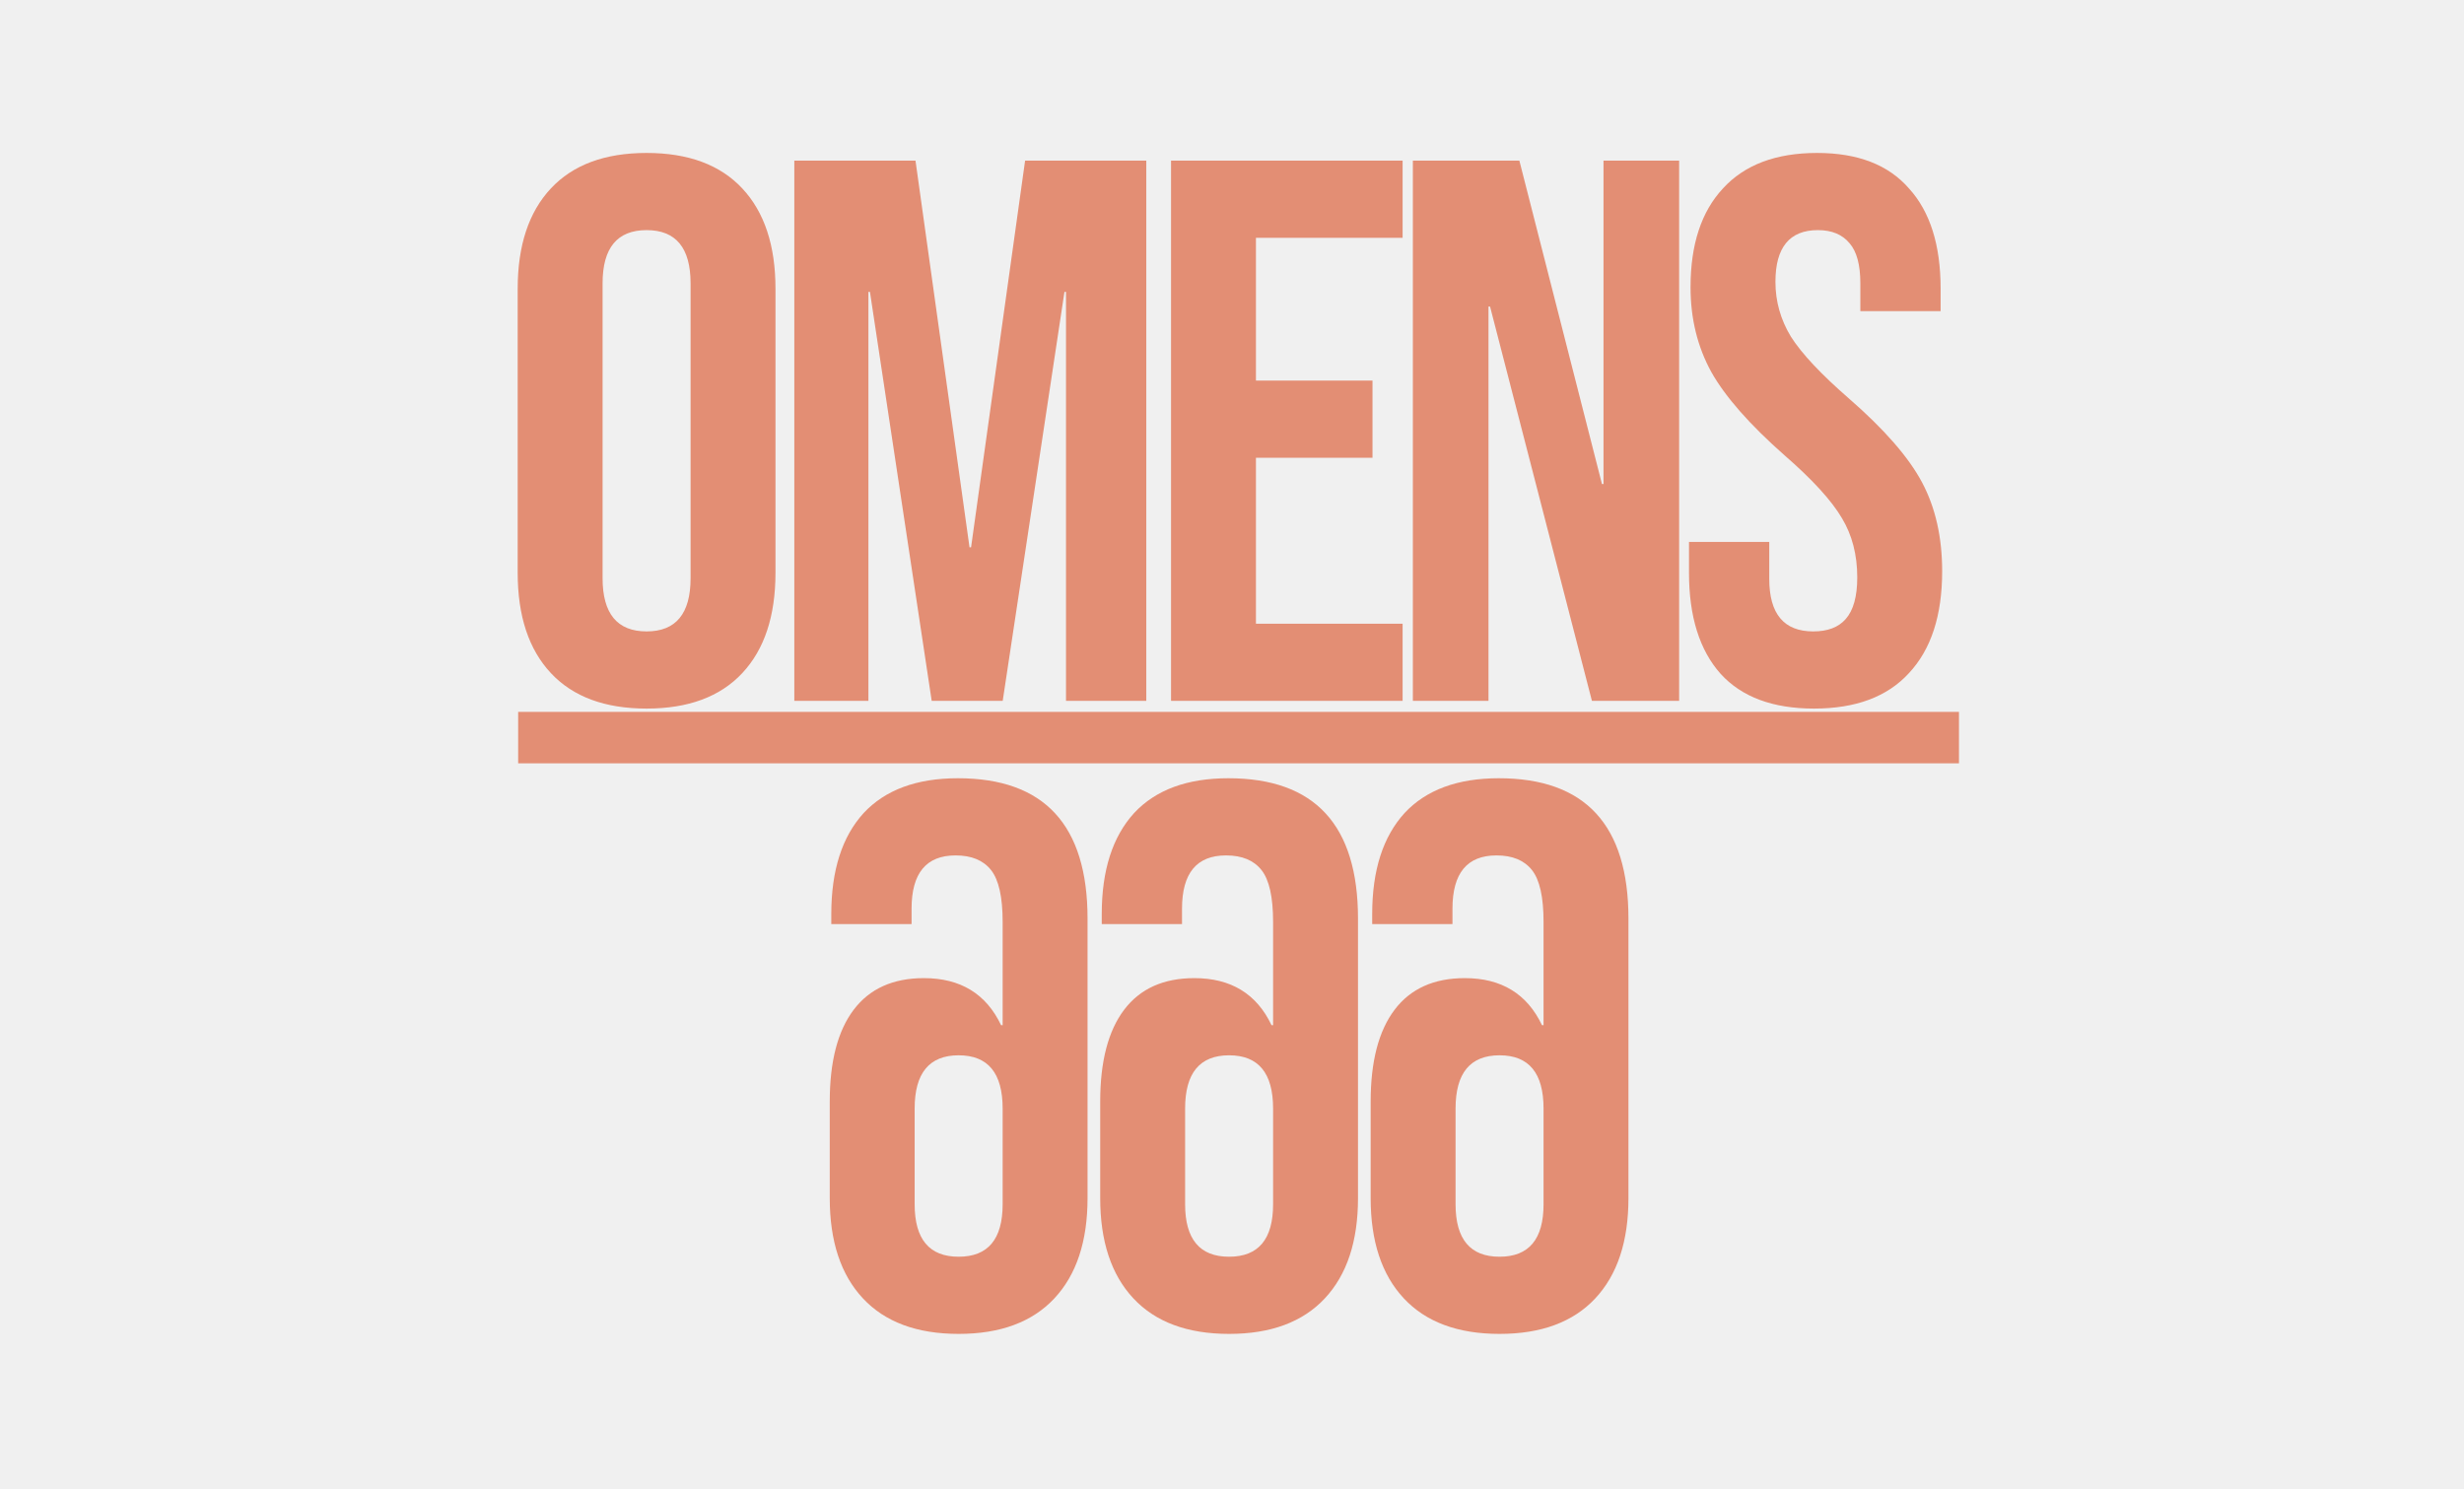
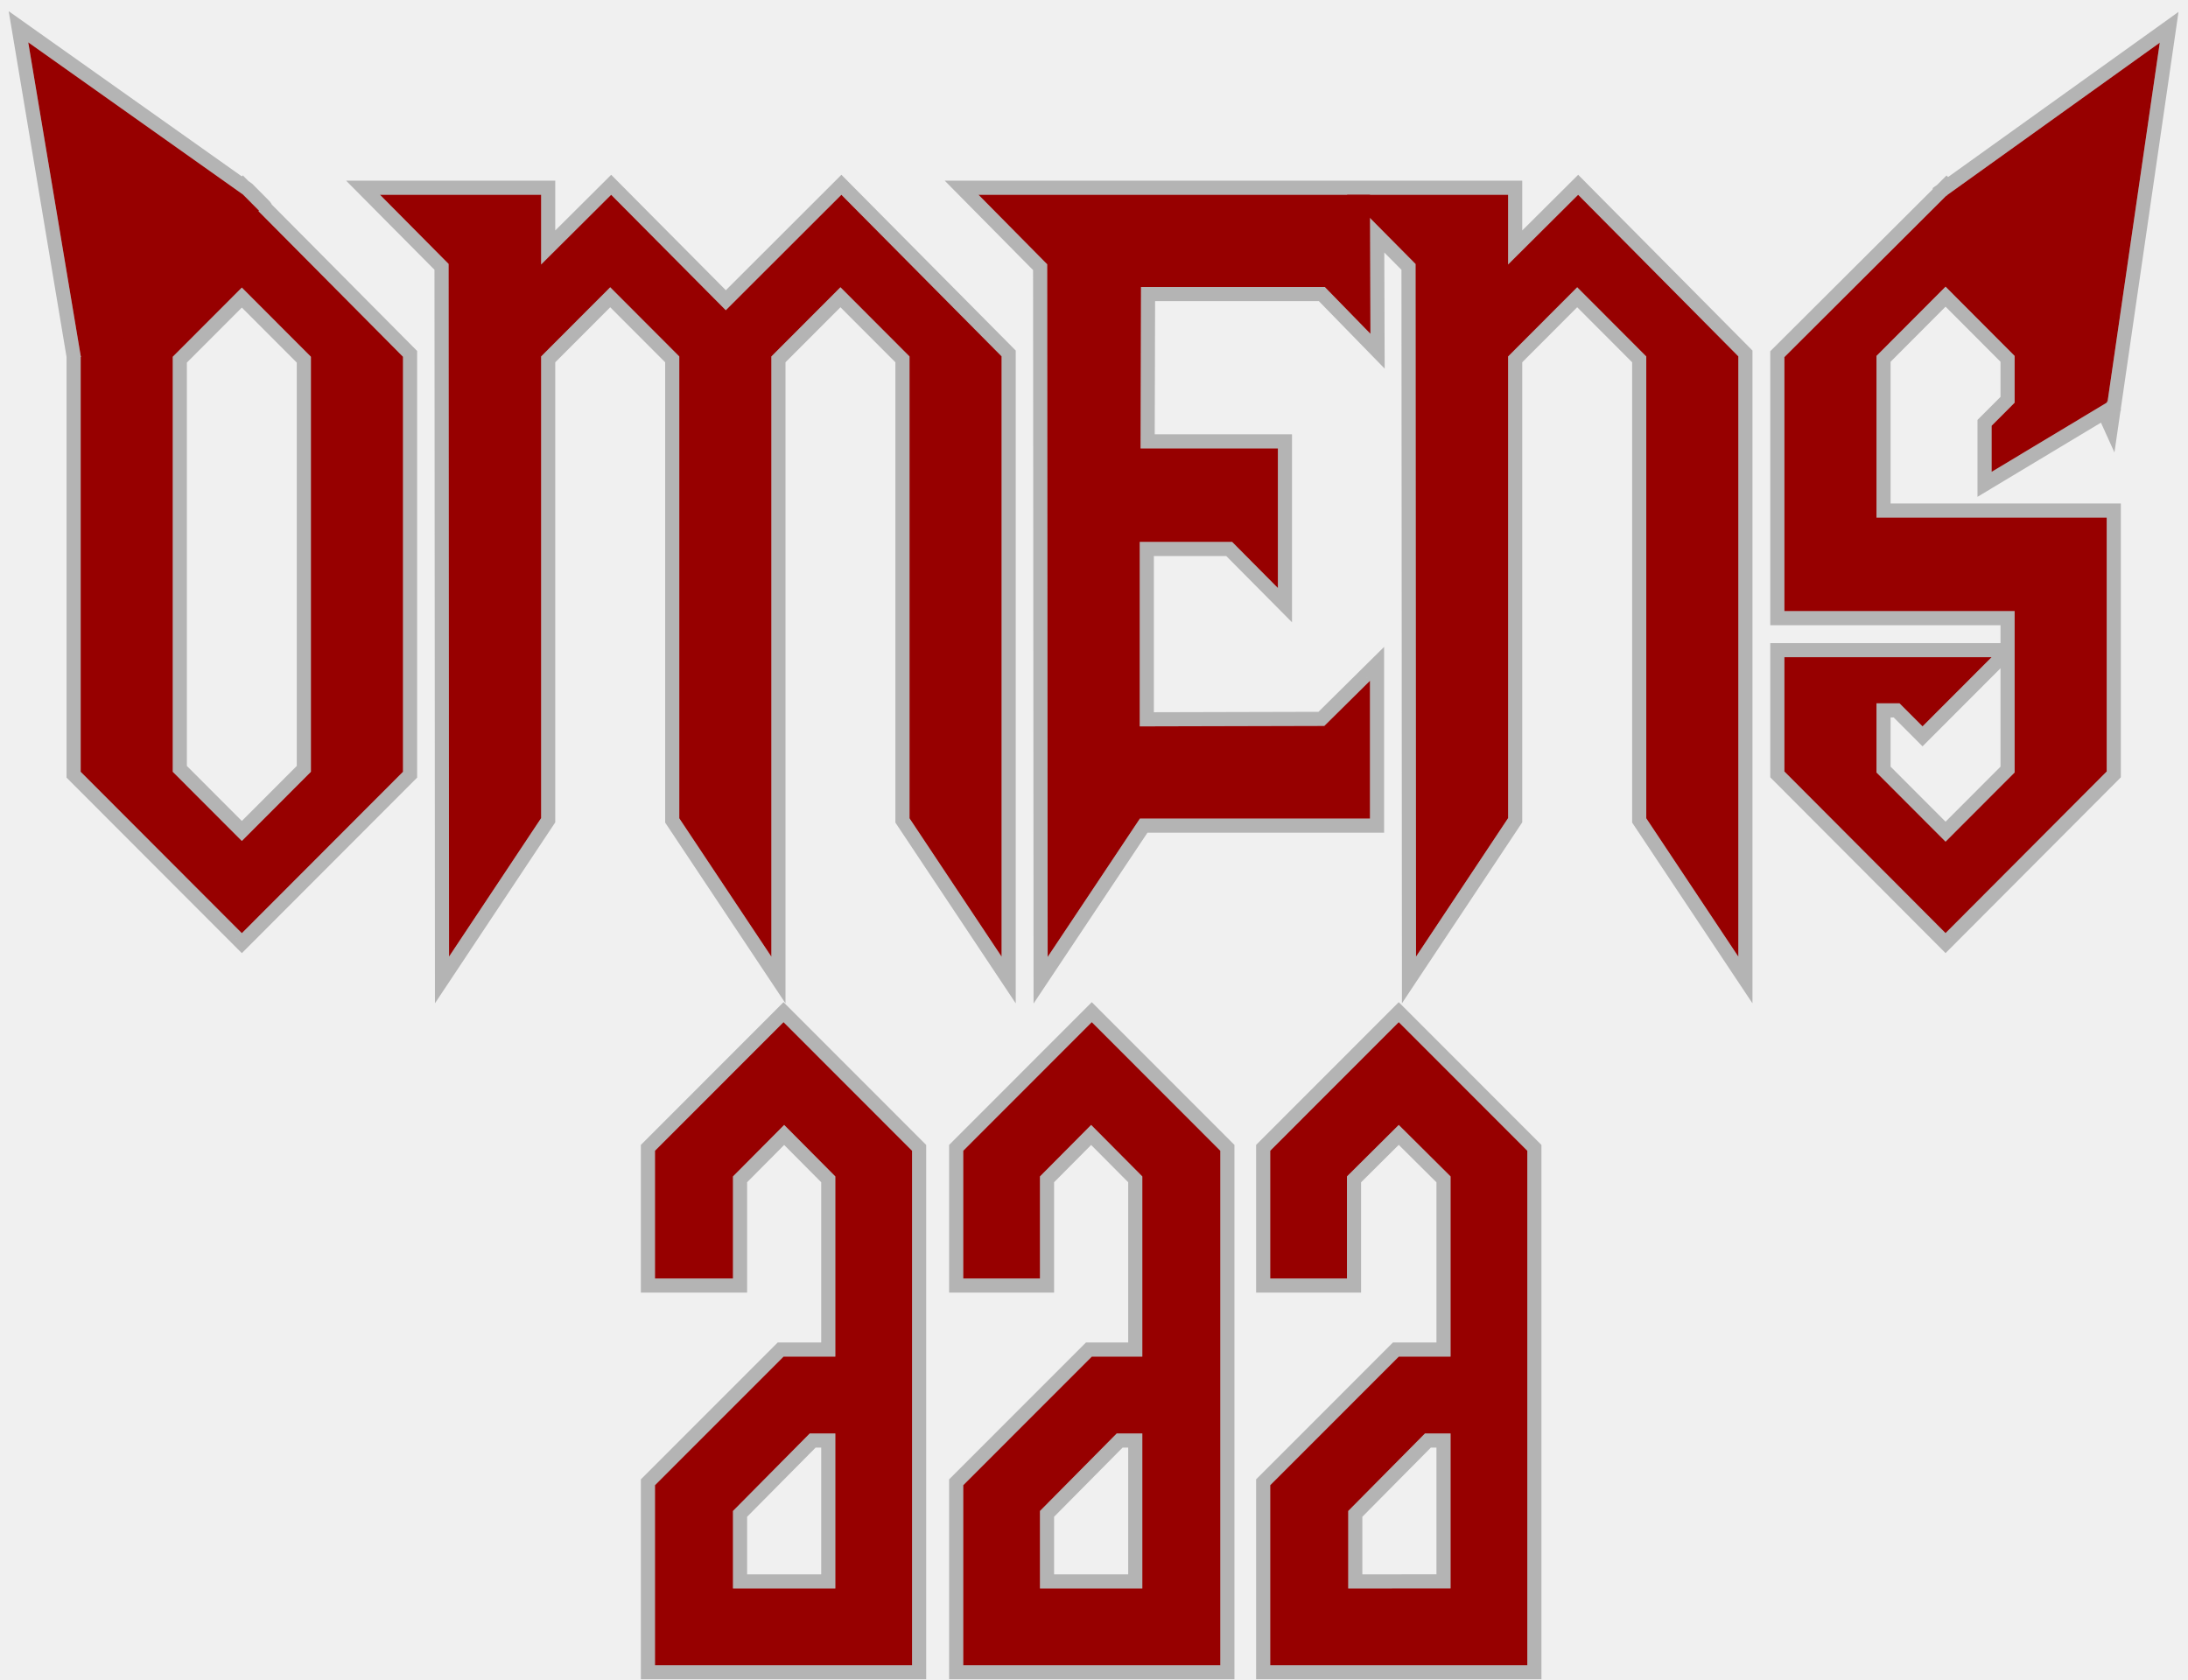
- <svg xmlns="http://www.w3.org/2000/svg" width="283" height="171" viewBox="0 0 283 171" fill="none">
-   <path d="M74.263 81.397C69.475 81.397 65.811 80.038 63.27 77.32C60.728 74.601 59.458 70.759 59.458 65.795V33.171C59.458 28.207 60.728 24.365 63.27 21.647C65.811 18.928 69.475 17.569 74.263 17.569C79.05 17.569 82.714 18.928 85.255 21.647C87.797 24.365 89.067 28.207 89.067 33.171V65.795C89.067 70.759 87.797 74.601 85.255 77.32C82.714 80.038 79.05 81.397 74.263 81.397ZM74.263 72.532C77.631 72.532 79.316 70.493 79.316 66.415V32.551C79.316 28.473 77.631 26.434 74.263 26.434C70.894 26.434 69.209 28.473 69.209 32.551V66.415C69.209 70.493 70.894 72.532 74.263 72.532ZM91.23 18.455H105.148L111.353 62.869H111.531L117.736 18.455H131.655V80.511H122.435V33.526H122.257L115.165 80.511H107.009L99.917 33.526H99.74V80.511H91.23V18.455ZM134.499 18.455H161.094V27.32H144.251V43.721H157.637V52.586H144.251V71.646H161.094V80.511H134.499V18.455ZM162.272 18.455H174.506L183.991 55.6H184.169V18.455H192.856V80.511H182.839L171.137 35.21H170.96V80.511H162.272V18.455ZM208.349 81.397C203.621 81.397 200.045 80.068 197.622 77.408C195.199 74.69 193.987 70.819 193.987 65.795V62.249H203.207V66.504C203.207 70.523 204.892 72.532 208.26 72.532C209.915 72.532 211.156 72.06 211.984 71.114C212.87 70.109 213.313 68.513 213.313 66.327C213.313 63.726 212.722 61.451 211.54 59.501C210.358 57.491 208.172 55.098 204.98 52.32C200.961 48.774 198.154 45.582 196.558 42.746C194.963 39.85 194.165 36.599 194.165 32.994C194.165 28.089 195.406 24.306 197.888 21.647C200.37 18.928 203.975 17.569 208.704 17.569C213.372 17.569 216.889 18.928 219.253 21.647C221.676 24.306 222.888 28.148 222.888 33.171V35.742H213.668V32.551C213.668 30.423 213.254 28.886 212.427 27.941C211.599 26.936 210.388 26.434 208.792 26.434C205.542 26.434 203.916 28.414 203.916 32.373C203.916 34.619 204.507 36.717 205.689 38.668C206.93 40.618 209.147 42.982 212.338 45.76C216.416 49.306 219.223 52.527 220.76 55.423C222.297 58.319 223.065 61.717 223.065 65.618C223.065 70.7 221.794 74.601 219.253 77.32C216.771 80.038 213.136 81.397 208.349 81.397Z" fill="#E38E74" />
-   <rect x="59.513" y="81.775" width="165.482" height="5.91" fill="#E38E74" />
-   <path d="M110.016 89.399C105.288 89.399 101.683 90.729 99.2 93.389C96.718 96.107 95.477 99.978 95.477 105.002V106.154H104.697V104.381C104.697 100.303 106.381 98.264 109.75 98.264C111.582 98.264 112.941 98.826 113.828 99.949C114.714 101.072 115.158 103.052 115.158 105.889V117.768H114.98C113.266 114.163 110.311 112.36 106.115 112.36C102.569 112.36 99.88 113.572 98.048 115.995C96.216 118.418 95.3 121.934 95.3 126.544V137.626C95.3 142.59 96.57 146.432 99.112 149.15C101.653 151.869 105.317 153.228 110.105 153.228C114.892 153.228 118.556 151.869 121.097 149.15C123.639 146.432 124.909 142.59 124.909 137.626V105.534C124.909 94.778 119.945 89.399 110.016 89.399ZM110.105 121.225C113.473 121.225 115.158 123.264 115.158 127.342V138.335C115.158 142.354 113.473 144.363 110.105 144.363C106.736 144.363 105.051 142.354 105.051 138.335V127.342C105.051 123.264 106.736 121.225 110.105 121.225ZM141.078 89.399C136.35 89.399 132.745 90.729 130.263 93.389C127.781 96.107 126.54 99.978 126.54 105.002V106.154H135.759V104.381C135.759 100.303 137.444 98.264 140.812 98.264C142.645 98.264 144.004 98.826 144.89 99.949C145.777 101.072 146.22 103.052 146.22 105.889V117.768H146.043C144.329 114.163 141.374 112.36 137.178 112.36C133.632 112.36 130.943 113.572 129.111 115.995C127.278 118.418 126.362 121.934 126.362 126.544V137.626C126.362 142.59 127.633 146.432 130.174 149.15C132.716 151.869 136.38 153.228 141.167 153.228C145.954 153.228 149.619 151.869 152.16 149.15C154.701 146.432 155.972 142.59 155.972 137.626V105.534C155.972 94.778 151.007 89.399 141.078 89.399ZM141.167 121.225C144.536 121.225 146.22 123.264 146.22 127.342V138.335C146.22 142.354 144.536 144.363 141.167 144.363C137.798 144.363 136.114 142.354 136.114 138.335V127.342C136.114 123.264 137.798 121.225 141.167 121.225ZM172.141 89.399C167.413 89.399 163.808 90.729 161.326 93.389C158.843 96.107 157.602 99.978 157.602 105.002V106.154H166.822V104.381C166.822 100.303 168.506 98.264 171.875 98.264C173.707 98.264 175.066 98.826 175.953 99.949C176.84 101.072 177.283 103.052 177.283 105.889V117.768H177.105C175.392 114.163 172.436 112.36 168.24 112.36C164.694 112.36 162.005 113.572 160.173 115.995C158.341 118.418 157.425 121.934 157.425 126.544V137.626C157.425 142.59 158.696 146.432 161.237 149.15C163.778 151.869 167.442 153.228 172.23 153.228C177.017 153.228 180.681 151.869 183.222 149.15C185.764 146.432 187.034 142.59 187.034 137.626V105.534C187.034 94.778 182.07 89.399 172.141 89.399ZM172.23 121.225C175.598 121.225 177.283 123.264 177.283 127.342V138.335C177.283 142.354 175.598 144.363 172.23 144.363C168.861 144.363 167.177 142.354 167.177 138.335V127.342C167.177 123.264 168.861 121.225 172.23 121.225Z" fill="#E38E74" />
+ <svg xmlns="http://www.w3.org/2000/svg" width="155" height="119" viewBox="0 0 155 119" fill="none">
+   <mask id="path-1-outside-1_50_62" maskUnits="userSpaceOnUse" x="0" y="0" width="155" height="119" fill="black">
+     <rect fill="white" width="155" height="119" />
+     <path d="M28.549 54.687L17.132 66.123L5.715 54.687V25.278L17.197 13.842L28.549 25.278V54.687ZM17.132 20.377L12.239 25.278V54.687L17.132 59.588L22.025 54.687V25.278L17.132 20.377Z" />
+     <path d="M48.121 25.257L43.228 20.355L38.335 25.257V57.968L31.811 67.783L31.779 18.702L26.918 13.801H38.335V18.739L43.294 13.801L51.416 21.981L59.604 13.801L70.955 25.249V67.787L64.431 57.984V25.257L59.538 20.355L54.645 25.257V67.787L48.121 57.984V25.257Z" />
+     <path d="M93.849 20.336H80.831L80.799 31.773H90.527V41.666L87.286 38.399H80.741V51.469L93.816 51.436L97.051 48.234V58.004H80.751L74.217 67.807L74.184 18.727L69.317 13.801H97.051L97.083 23.653L93.849 20.336Z" />
+     <path d="M106.837 57.968L100.313 67.783L100.28 18.706L95.42 13.801H106.837V18.739L111.796 13.801L123.146 25.249V67.787L116.623 57.984V25.257L111.73 20.355L106.837 25.257V57.968Z" />
+     <path d="M149.242 54.666L137.825 66.118L126.408 54.666V46.568H141.087L136.194 51.469L134.563 49.835H132.932V54.736L137.825 59.638L142.718 54.736V43.3H126.408V25.302L137.891 13.851L149.242 25.302V28.534L141.087 33.435V30.168L142.718 28.534V25.22L137.825 20.313L132.932 25.22V36.674H149.242V54.666Z" />
+     <path d="M18.355 14.932L17.215 13.784L2 3L5.719 25.235H7.494L17.215 15.776" />
+     <path d="M137.917 15.508L147.813 25.259L149.291 28.532L153 3.025L137.917 13.836V15.508Z" />
+     <path d="M59.175 83.358L55.551 79.71L51.926 83.358V90.589H46.399V81.54L55.506 72.426L64.612 81.54V118H46.399V105.237L55.507 96.126H59.175V83.358ZM59.175 112.554V101.571H57.363L51.926 107.063V112.554H59.175Z" />
+     <path d="M80.922 83.358L77.297 79.71L73.673 83.358V90.589H68.236V81.54L77.343 72.426L86.449 81.54V118H68.236V105.237L77.344 96.126H80.922V83.358ZM80.922 112.554V101.571H79.11L73.673 107.063V112.554H80.922Z" />
+     <path d="M102.759 83.358L99.089 79.71L95.42 83.358V90.589H89.983V81.54L99.089 72.426L108.196 81.54V118H89.983V105.237L99.09 96.126H102.759V83.358ZM102.759 112.551V101.571H100.947L95.51 107.063V112.554L102.759 112.551Z" />
+   </mask>
+   <path d="M28.549 54.687L17.132 66.123L5.715 54.687V25.278L17.197 13.842L28.549 25.278V54.687ZM17.132 20.377L12.239 25.278V54.687L17.132 59.588L22.025 54.687V25.278L17.132 20.377Z" fill="#970000" />
+   <path d="M48.121 25.257L43.228 20.355L38.335 25.257V57.968L31.811 67.783L31.779 18.702L26.918 13.801H38.335V18.739L43.294 13.801L51.416 21.981L59.604 13.801L70.955 25.249V67.787L64.431 57.984V25.257L59.538 20.355L54.645 25.257V67.787L48.121 57.984V25.257Z" fill="#970000" />
+   <path d="M93.849 20.336H80.831L80.799 31.773H90.527V41.666L87.286 38.399H80.741V51.469L93.816 51.436L97.051 48.234V58.004H80.751L74.217 67.807L74.184 18.727L69.317 13.801H97.051L97.083 23.653L93.849 20.336Z" fill="#970000" />
+   <path d="M106.837 57.968L100.313 67.783L100.28 18.706L95.42 13.801H106.837V18.739L111.796 13.801L123.146 25.249V67.787L116.623 57.984V25.257L111.73 20.355L106.837 25.257V57.968Z" fill="#970000" />
+   <path d="M149.242 54.666L137.825 66.118L126.408 54.666V46.568H141.087L136.194 51.469L134.563 49.835H132.932V54.736L137.825 59.638L142.718 54.736V43.3H126.408V25.302L137.891 13.851L149.242 25.302V28.534L141.087 33.435V30.168L142.718 28.534V25.22L137.825 20.313L132.932 25.22V36.674H149.242V54.666Z" fill="#970000" />
+   <path d="M18.355 14.932L17.215 13.784L2 3L5.719 25.235H7.494L17.215 15.776" fill="#970000" />
+   <path d="M137.917 15.508L147.813 25.259L149.291 28.532L153 3.025L137.917 13.836V15.508Z" fill="#970000" />
+   <path d="M59.175 83.358L55.551 79.71L51.926 83.358V90.589H46.399V81.54L55.506 72.426L64.612 81.54V118H46.399V105.237L55.507 96.126H59.175V83.358ZM59.175 112.554V101.571H57.363L51.926 107.063V112.554H59.175Z" fill="#970000" />
+   <path d="M80.922 83.358L77.297 79.71L73.673 83.358V90.589H68.236V81.54L77.343 72.426L86.449 81.54V118H68.236V105.237L77.344 96.126H80.922V83.358ZM80.922 112.554V101.571H79.11L73.673 107.063V112.554H80.922Z" fill="#970000" />
+   <path d="M102.759 83.358L99.089 79.71L95.42 83.358V90.589H89.983V81.54L99.089 72.426L108.196 81.54V118H89.983V105.237L99.09 96.126H102.759V83.358ZM102.759 112.551V101.571H100.947L95.51 107.063V112.554L102.759 112.551Z" fill="#970000" />
+   <path d="M28.549 54.687L29.257 55.393L29.549 55.1V54.687H28.549ZM17.132 66.123L16.424 66.829L17.132 67.538L17.84 66.829L17.132 66.123ZM5.715 54.687H4.715V55.1L5.007 55.393L5.715 54.687ZM5.715 25.278L5.009 24.57L4.715 24.863V25.278H5.715ZM17.197 13.842L17.907 13.137L17.201 12.427L16.491 13.133L17.197 13.842ZM28.549 25.278H29.549V24.866L29.259 24.574L28.549 25.278ZM17.132 20.377L17.84 19.671L17.132 18.962L16.424 19.671L17.132 20.377ZM12.239 25.278L11.531 24.572L11.239 24.865V25.278H12.239ZM12.239 54.687H11.239V55.1L11.531 55.393L12.239 54.687ZM17.132 59.588L16.424 60.294L17.132 61.003L17.84 60.294L17.132 59.588ZM22.025 54.687L22.733 55.393L23.025 55.1V54.687H22.025ZM22.025 25.278H23.025V24.865L22.733 24.572L22.025 25.278ZM48.121 25.257H49.121V24.843L48.829 24.55L48.121 25.257ZM43.228 20.355L43.936 19.649L43.228 18.94L42.52 19.649L43.228 20.355ZM38.335 25.257L37.627 24.55L37.335 24.843V25.257H38.335ZM38.335 57.968L39.168 58.521L39.335 58.27V57.968H38.335ZM31.811 67.783L30.811 67.784L30.813 71.091L32.644 68.337L31.811 67.783ZM31.779 18.702L32.779 18.702L32.779 18.29L32.489 17.998L31.779 18.702ZM26.918 13.801V12.801H24.518L26.208 14.505L26.918 13.801ZM38.335 13.801H39.335V12.801H38.335V13.801ZM38.335 18.739H37.335V21.146L39.041 19.447L38.335 18.739ZM43.294 13.801L44.004 13.097L43.298 12.386L42.588 13.092L43.294 13.801ZM51.416 21.981L50.707 22.686L51.413 23.397L52.123 22.688L51.416 21.981ZM59.604 13.801L60.314 13.097L59.607 12.384L58.897 13.094L59.604 13.801ZM70.955 25.249H71.955V24.838L71.665 24.545L70.955 25.249ZM70.955 67.787L70.122 68.341L71.955 71.094V67.787H70.955ZM64.431 57.984H63.431V58.286L63.598 58.538L64.431 57.984ZM64.431 25.257H65.431V24.843L65.138 24.55L64.431 25.257ZM59.538 20.355L60.245 19.649L59.538 18.94L58.83 19.649L59.538 20.355ZM54.645 25.257L53.937 24.55L53.645 24.843V25.257H54.645ZM54.645 67.787L53.812 68.341L55.645 71.094V67.787H54.645ZM48.121 57.984H47.121V58.286L47.288 58.538L48.121 57.984ZM93.849 20.336L94.565 19.638L94.271 19.336H93.849V20.336ZM80.831 20.336V19.336H79.834L79.831 20.333L80.831 20.336ZM80.799 31.773L79.799 31.77L79.796 32.773H80.799V31.773ZM90.527 31.773H91.527V30.773H90.527V31.773ZM90.527 41.666L89.817 42.37L91.527 44.095V41.666H90.527ZM87.286 38.399L87.996 37.694L87.703 37.399H87.286V38.399ZM80.741 38.399V37.399H79.741V38.399H80.741ZM80.741 51.469H79.741V52.471L80.743 52.469L80.741 51.469ZM93.816 51.436L93.818 52.436L94.228 52.435L94.519 52.147L93.816 51.436ZM97.051 48.234H98.051V45.837L96.347 47.523L97.051 48.234ZM97.051 58.004V59.004H98.051V58.004H97.051ZM80.751 58.004V57.004H80.215L79.919 57.449L80.751 58.004ZM74.217 67.807L73.217 67.807L73.219 71.107L75.049 68.361L74.217 67.807ZM74.184 18.727L75.184 18.726L75.184 18.316L74.895 18.024L74.184 18.727ZM69.317 13.801V12.801H66.924L68.606 14.504L69.317 13.801ZM97.051 13.801L98.051 13.798L98.047 12.801H97.051V13.801ZM97.083 23.653L96.367 24.351L98.091 26.119L98.083 23.649L97.083 23.653ZM106.837 57.968L107.669 58.521L107.837 58.27V57.968H106.837ZM100.313 67.783L99.313 67.784L99.315 71.091L101.145 68.337L100.313 67.783ZM100.28 18.706L101.28 18.705L101.28 18.294L100.99 18.002L100.28 18.706ZM95.42 13.801V12.801H93.021L94.709 14.505L95.42 13.801ZM106.837 13.801H107.837V12.801H106.837V13.801ZM106.837 18.739H105.837V21.146L107.542 19.447L106.837 18.739ZM111.796 13.801L112.506 13.097L111.8 12.385L111.09 13.092L111.796 13.801ZM123.146 25.249H124.146V24.838L123.857 24.545L123.146 25.249ZM123.146 67.787L122.314 68.341L124.146 71.094V67.787H123.146ZM116.623 57.984H115.623V58.286L115.79 58.538L116.623 57.984ZM116.623 25.257H117.623V24.843L117.33 24.55L116.623 25.257ZM111.73 20.355L112.437 19.649L111.73 18.94L111.022 19.649L111.73 20.355ZM106.837 25.257L106.129 24.55L105.837 24.843V25.257H106.837ZM149.242 54.666L149.951 55.373L150.242 55.08V54.666H149.242ZM137.825 66.118L137.117 66.823L137.825 67.534L138.534 66.823L137.825 66.118ZM126.408 54.666H125.408V55.08L125.7 55.373L126.408 54.666ZM126.408 46.568V45.568H125.408V46.568H126.408ZM141.087 46.568L141.795 47.274L143.499 45.568H141.087V46.568ZM136.194 51.469L135.487 52.175L136.194 52.884L136.902 52.175L136.194 51.469ZM134.563 49.835L135.271 49.129L134.978 48.835H134.563V49.835ZM132.932 49.835V48.835H131.932V49.835H132.932ZM132.932 54.736H131.932V55.15L132.225 55.443L132.932 54.736ZM137.825 59.638L137.118 60.344L137.825 61.053L138.533 60.344L137.825 59.638ZM142.718 54.736L143.426 55.443L143.718 55.15V54.736H142.718ZM142.718 43.3H143.718V42.3H142.718V43.3ZM126.408 43.3H125.408V44.3H126.408V43.3ZM126.408 25.302L125.702 24.594L125.408 24.887V25.302H126.408ZM137.891 13.851L138.601 13.147L137.895 12.435L137.185 13.143L137.891 13.851ZM149.242 25.302H150.242V24.89L149.953 24.598L149.242 25.302ZM149.242 28.534L149.758 29.391L150.242 29.1V28.534H149.242ZM141.087 33.435H140.087V35.203L141.603 34.293L141.087 33.435ZM141.087 30.168L140.38 29.462L140.087 29.754V30.168H141.087ZM142.718 28.534L143.426 29.241L143.718 28.948V28.534H142.718ZM142.718 25.22H143.718V24.807L143.427 24.514L142.718 25.22ZM137.825 20.313L138.534 19.607L137.825 18.896L137.117 19.607L137.825 20.313ZM132.932 25.22L132.224 24.514L131.932 24.807V25.22H132.932ZM132.932 36.674H131.932V37.674H132.932V36.674ZM149.242 36.674H150.242V35.674H149.242V36.674ZM17.646 15.637C18.035 16.029 18.668 16.031 19.06 15.642C19.452 15.253 19.454 14.619 19.065 14.227L17.646 15.637ZM17.215 13.784L17.925 13.079L17.864 13.018L17.794 12.968L17.215 13.784ZM2 3L2.578 2.184L0.617 0.794L1.014 3.165L2 3ZM5.719 25.235L4.732 25.4L4.872 26.235H5.719V25.235ZM7.494 25.235V26.235H7.9L8.191 25.952L7.494 25.235ZM17.913 16.493C18.308 16.108 18.317 15.475 17.932 15.079C17.547 14.683 16.914 14.674 16.518 15.059L17.913 16.493ZM137.917 15.508H136.917V15.926L137.215 16.22L137.917 15.508ZM147.813 25.259L148.724 24.848L148.647 24.678L148.514 24.547L147.813 25.259ZM149.291 28.532L148.38 28.943L149.789 32.06L150.281 28.675L149.291 28.532ZM153 3.025L153.99 3.168L154.328 0.842L152.417 2.212L153 3.025ZM137.917 13.836L137.334 13.024L136.917 13.323V13.836H137.917ZM59.175 83.358H60.175V82.946L59.885 82.654L59.175 83.358ZM55.551 79.71L56.26 79.006L55.551 78.292L54.842 79.006L55.551 79.71ZM51.926 83.358L51.217 82.654L50.926 82.946V83.358H51.926ZM51.926 90.589V91.589H52.926V90.589H51.926ZM46.399 90.589H45.399V91.589H46.399V90.589ZM46.399 81.54L45.692 80.833L45.399 81.126V81.54H46.399ZM55.506 72.426L56.213 71.719L55.506 71.011L54.798 71.719L55.506 72.426ZM64.612 81.54H65.612V81.126L65.319 80.833L64.612 81.54ZM64.612 118V119H65.612V118H64.612ZM46.399 118H45.399V119H46.399V118ZM46.399 105.237L45.692 104.531L45.399 104.823V105.237H46.399ZM55.507 96.126V95.126H55.092L54.799 95.419L55.507 96.126ZM59.175 96.126V97.126H60.175V96.126H59.175ZM59.175 112.554V113.554H60.175V112.554H59.175ZM59.175 101.571H60.175V100.571H59.175V101.571ZM57.363 101.571V100.571H56.946L56.653 100.868L57.363 101.571ZM51.926 107.063L51.216 106.359L50.926 106.651V107.063H51.926ZM51.926 112.554H50.926V113.554H51.926V112.554ZM80.922 83.358H81.922V82.946L81.631 82.654L80.922 83.358ZM77.297 79.71L78.007 79.006L77.297 78.292L76.588 79.006L77.297 79.71ZM73.673 83.358L72.964 82.654L72.673 82.946V83.358H73.673ZM73.673 90.589V91.589H74.673V90.589H73.673ZM68.236 90.589H67.236V91.589H68.236V90.589ZM68.236 81.54L67.529 80.833L67.236 81.126V81.54H68.236ZM77.343 72.426L78.05 71.719L77.343 71.011L76.635 71.719L77.343 72.426ZM86.449 81.54H87.449V81.126L87.157 80.833L86.449 81.54ZM86.449 118V119H87.449V118H86.449ZM68.236 118H67.236V119H68.236V118ZM68.236 105.237L67.529 104.531L67.236 104.823V105.237H68.236ZM77.344 96.126V95.126H76.929L76.636 95.419L77.344 96.126ZM80.922 96.126V97.126H81.922V96.126H80.922ZM80.922 112.554V113.554H81.922V112.554H80.922ZM80.922 101.571H81.922V100.571H80.922V101.571ZM79.11 101.571V100.571H78.693L78.399 100.868L79.11 101.571ZM73.673 107.063L72.962 106.359L72.673 106.651V107.063H73.673ZM73.673 112.554H72.673V113.554H73.673V112.554ZM102.759 83.358H103.759V82.942L103.464 82.649L102.759 83.358ZM99.089 79.71L99.794 79.001L99.089 78.3L98.384 79.001L99.089 79.71ZM95.42 83.358L94.715 82.649L94.42 82.942V83.358H95.42ZM95.42 90.589V91.589H96.42V90.589H95.42ZM89.983 90.589H88.983V91.589H89.983V90.589ZM89.983 81.54L89.276 80.833L88.983 81.126V81.54H89.983ZM99.089 72.426L99.797 71.719L99.089 71.011L98.382 71.719L99.089 72.426ZM108.196 81.54H109.196V81.126L108.903 80.833L108.196 81.54ZM108.196 118V119H109.196V118H108.196ZM89.983 118H88.983V119H89.983V118ZM89.983 105.237L89.276 104.531L88.983 104.823V105.237H89.983ZM99.09 96.126V95.126H98.676L98.383 95.419L99.09 96.126ZM102.759 96.126V97.126H103.759V96.126H102.759ZM102.759 112.551L102.759 113.551L103.759 113.551V112.551H102.759ZM102.759 101.571H103.759V100.571H102.759V101.571ZM100.947 101.571V100.571H100.53L100.236 100.868L100.947 101.571ZM95.51 107.063L94.8 106.359L94.51 106.651V107.063H95.51ZM95.51 112.554H94.51V113.554L95.511 113.554L95.51 112.554ZM27.841 53.98L16.424 65.416L17.84 66.829L29.257 55.393L27.841 53.98ZM17.84 65.416L6.423 53.98L5.007 55.393L16.424 66.829L17.84 65.416ZM6.715 54.687V25.278H4.715V54.687H6.715ZM6.421 25.987L17.903 14.55L16.491 13.133L5.009 24.57L6.421 25.987ZM16.488 14.546L27.839 25.983L29.259 24.574L17.907 13.137L16.488 14.546ZM27.549 25.278V54.687H29.549V25.278H27.549ZM16.424 19.671L11.531 24.572L12.947 25.985L17.84 21.084L16.424 19.671ZM11.239 25.278V54.687H13.239V25.278H11.239ZM11.531 55.393L16.424 60.294L17.84 58.881L12.947 53.98L11.531 55.393ZM17.84 60.294L22.733 55.393L21.317 53.98L16.424 58.881L17.84 60.294ZM23.025 54.687V25.278H21.025V54.687H23.025ZM22.733 24.572L17.84 19.671L16.424 21.084L21.317 25.985L22.733 24.572ZM48.829 24.55L43.936 19.649L42.52 21.062L47.413 25.963L48.829 24.55ZM42.52 19.649L37.627 24.55L39.043 25.963L43.936 21.062L42.52 19.649ZM37.335 25.257V57.968H39.335V25.257H37.335ZM37.502 57.414L30.978 67.23L32.644 68.337L39.168 58.521L37.502 57.414ZM32.811 67.782L32.779 18.702L30.779 18.703L30.811 67.784L32.811 67.782ZM32.489 17.998L27.628 13.097L26.208 14.505L31.069 19.407L32.489 17.998ZM26.918 14.801H38.335V12.801H26.918V14.801ZM37.335 13.801V18.739H39.335V13.801H37.335ZM39.041 19.447L44 14.51L42.588 13.092L37.629 18.03L39.041 19.447ZM42.584 14.506L50.707 22.686L52.126 21.276L44.004 13.097L42.584 14.506ZM52.123 22.688L60.311 14.508L58.897 13.094L50.71 21.273L52.123 22.688ZM58.894 14.505L70.245 25.953L71.665 24.545L60.314 13.097L58.894 14.505ZM69.955 25.249V67.787H71.955V25.249H69.955ZM71.787 67.233L65.263 57.43L63.598 58.538L70.122 68.341L71.787 67.233ZM65.431 57.984V25.257H63.431V57.984H65.431ZM65.138 24.55L60.245 19.649L58.83 21.062L63.723 25.963L65.138 24.55ZM58.83 19.649L53.937 24.55L55.352 25.963L60.245 21.062L58.83 19.649ZM53.645 25.257V67.787H55.645V25.257H53.645ZM55.477 67.233L48.953 57.43L47.288 58.538L53.812 68.341L55.477 67.233ZM49.121 57.984V25.257H47.121V57.984H49.121ZM93.849 19.336H80.831V21.336H93.849V19.336ZM79.831 20.333L79.799 31.77L81.799 31.776L81.831 20.339L79.831 20.333ZM80.799 32.773H90.527V30.773H80.799V32.773ZM89.527 31.773V41.666H91.527V31.773H89.527ZM91.237 40.962L87.996 37.694L86.576 39.103L89.817 42.37L91.237 40.962ZM87.286 37.399H80.741V39.399H87.286V37.399ZM79.741 38.399V51.469H81.741V38.399H79.741ZM80.743 52.469L93.818 52.436L93.813 50.436L80.738 50.469L80.743 52.469ZM94.519 52.147L97.754 48.945L96.347 47.523L93.112 50.725L94.519 52.147ZM96.051 48.234V58.004H98.051V48.234H96.051ZM97.051 57.004H80.751V59.004H97.051V57.004ZM79.919 57.449L73.385 67.252L75.049 68.361L81.583 58.559L79.919 57.449ZM75.217 67.806L75.184 18.726L73.184 18.728L73.217 67.807L75.217 67.806ZM74.895 18.024L70.029 13.098L68.606 14.504L73.473 19.43L74.895 18.024ZM69.317 14.801H97.051V12.801H69.317V14.801ZM96.051 13.804L96.083 23.656L98.083 23.649L98.051 13.798L96.051 13.804ZM97.799 22.955L94.565 19.638L93.133 21.034L96.367 24.351L97.799 22.955ZM106.004 57.414L99.48 67.23L101.145 68.337L107.669 58.521L106.004 57.414ZM101.313 67.782L101.28 18.705L99.28 18.707L99.313 67.784L101.313 67.782ZM100.99 18.002L96.13 13.097L94.709 14.505L99.57 19.41L100.99 18.002ZM95.42 14.801H106.837V12.801H95.42V14.801ZM105.837 13.801V18.739H107.837V13.801H105.837ZM107.542 19.447L112.501 14.51L111.09 13.092L106.131 18.03L107.542 19.447ZM111.086 14.505L122.436 25.953L123.857 24.545L112.506 13.097L111.086 14.505ZM122.146 25.249V67.787H124.146V25.249H122.146ZM123.979 67.233L117.455 57.43L115.79 58.538L122.314 68.341L123.979 67.233ZM117.623 57.984V25.257H115.623V57.984H117.623ZM117.33 24.55L112.437 19.649L111.022 21.062L115.915 25.963L117.33 24.55ZM111.022 19.649L106.129 24.55L107.544 25.963L112.437 21.062L111.022 19.649ZM105.837 25.257V57.968H107.837V25.257H105.837ZM148.534 53.96L137.117 65.411L138.534 66.823L149.951 55.373L148.534 53.96ZM138.534 65.411L127.117 53.96L125.7 55.373L137.117 66.823L138.534 65.411ZM127.408 54.666V46.568H125.408V54.666H127.408ZM126.408 47.568H141.087V45.568H126.408V47.568ZM140.38 45.861L135.487 50.762L136.902 52.175L141.795 47.274L140.38 45.861ZM136.902 50.762L135.271 49.129L133.856 50.541L135.487 52.175L136.902 50.762ZM134.563 48.835H132.932V50.835H134.563V48.835ZM131.932 49.835V54.736H133.932V49.835H131.932ZM132.225 55.443L137.118 60.344L138.533 58.931L133.64 54.03L132.225 55.443ZM138.533 60.344L143.426 55.443L142.011 54.03L137.118 58.931L138.533 60.344ZM143.718 54.736V43.3H141.718V54.736H143.718ZM142.718 42.3H126.408V44.3H142.718V42.3ZM127.408 43.3V25.302H125.408V43.3H127.408ZM127.115 26.01L138.597 14.559L137.185 13.143L125.702 24.594L127.115 26.01ZM137.18 14.555L148.532 26.006L149.953 24.598L138.601 13.147L137.18 14.555ZM148.242 25.302V28.534H150.242V25.302H148.242ZM148.727 27.677L140.572 32.578L141.603 34.293L149.758 29.391L148.727 27.677ZM142.087 33.435V30.168H140.087V33.435H142.087ZM141.795 30.875L143.426 29.241L142.011 27.828L140.38 29.462L141.795 30.875ZM143.718 28.534V25.22H141.718V28.534H143.718ZM143.427 24.514L138.534 19.607L137.117 21.019L142.01 25.926L143.427 24.514ZM137.117 19.607L132.224 24.514L133.641 25.926L138.534 21.019L137.117 19.607ZM131.932 25.22V36.674H133.932V25.22H131.932ZM132.932 37.674H149.242V35.674H132.932V37.674ZM148.242 36.674V54.666H150.242V36.674H148.242ZM19.065 14.227L17.925 13.079L16.506 14.488L17.646 15.637L19.065 14.227ZM17.794 12.968L2.578 2.184L1.422 3.816L16.637 14.6L17.794 12.968ZM1.014 3.165L4.732 25.4L6.705 25.07L2.986 2.835L1.014 3.165ZM5.719 26.235H7.494V24.235H5.719V26.235ZM8.191 25.952L17.913 16.493L16.518 15.059L6.796 24.518L8.191 25.952ZM137.215 16.22L147.111 25.972L148.514 24.547L138.619 14.795L137.215 16.22ZM146.901 25.671L148.38 28.943L150.203 28.12L148.724 24.848L146.901 25.671ZM150.281 28.675L153.99 3.168L152.01 2.881L148.302 28.388L150.281 28.675ZM152.417 2.212L137.334 13.024L138.5 14.649L153.583 3.837L152.417 2.212ZM136.917 13.836V15.508H138.917V13.836H136.917ZM59.885 82.654L56.26 79.006L54.842 80.415L58.466 84.063L59.885 82.654ZM54.842 79.006L51.217 82.654L52.636 84.063L56.26 80.415L54.842 79.006ZM50.926 83.358V90.589H52.926V83.358H50.926ZM51.926 89.589H46.399V91.589H51.926V89.589ZM47.399 90.589V81.54H45.399V90.589H47.399ZM47.107 82.246L56.213 73.132L54.798 71.719L45.692 80.833L47.107 82.246ZM54.798 73.132L63.905 82.246L65.319 80.833L56.213 71.719L54.798 73.132ZM63.612 81.54V118H65.612V81.54H63.612ZM64.612 117H46.399V119H64.612V117ZM47.399 118V105.237H45.399V118H47.399ZM47.106 105.944L56.214 96.832L54.799 95.419L45.692 104.531L47.106 105.944ZM55.507 97.126H59.175V95.126H55.507V97.126ZM60.175 96.126V83.358H58.175V96.126H60.175ZM60.175 112.554V101.571H58.175V112.554H60.175ZM59.175 100.571H57.363V102.571H59.175V100.571ZM56.653 100.868L51.216 106.359L52.637 107.766L58.074 102.275L56.653 100.868ZM50.926 107.063V112.554H52.926V107.063H50.926ZM51.926 113.554H59.175V111.554H51.926V113.554ZM81.631 82.654L78.007 79.006L76.588 80.415L80.213 84.063L81.631 82.654ZM76.588 79.006L72.964 82.654L74.382 84.063L78.007 80.415L76.588 79.006ZM72.673 83.358V90.589H74.673V83.358H72.673ZM73.673 89.589H68.236V91.589H73.673V89.589ZM69.236 90.589V81.54H67.236V90.589H69.236ZM68.944 82.246L78.05 73.132L76.635 71.719L67.529 80.833L68.944 82.246ZM76.635 73.132L85.742 82.246L87.157 80.833L78.05 71.719L76.635 73.132ZM85.449 81.54V118H87.449V81.54H85.449ZM86.449 117H68.236V119H86.449V117ZM69.236 118V105.237H67.236V118H69.236ZM68.944 105.944L78.051 96.832L76.636 95.419L67.529 104.531L68.944 105.944ZM77.344 97.126H80.922V95.126H77.344V97.126ZM81.922 96.126V83.358H79.922V96.126H81.922ZM81.922 112.554V101.571H79.922V112.554H81.922ZM80.922 100.571H79.11V102.571H80.922V100.571ZM78.399 100.868L72.962 106.359L74.384 107.766L79.82 102.275L78.399 100.868ZM72.673 107.063V112.554H74.673V107.063H72.673ZM73.673 113.554H80.922V111.554H73.673V113.554ZM103.464 82.649L99.794 79.001L98.384 80.42L102.054 84.068L103.464 82.649ZM98.384 79.001L94.715 82.649L96.125 84.068L99.794 80.42L98.384 79.001ZM94.42 83.358V90.589H96.42V83.358H94.42ZM95.42 89.589H89.983V91.589H95.42V89.589ZM90.983 90.589V81.54H88.983V90.589H90.983ZM90.69 82.246L99.797 73.132L98.382 71.719L89.276 80.833L90.69 82.246ZM98.382 73.132L107.488 82.246L108.903 80.833L99.797 71.719L98.382 73.132ZM107.196 81.54V118H109.196V81.54H107.196ZM108.196 117H89.983V119H108.196V117ZM90.983 118V105.237H88.983V118H90.983ZM90.69 105.944L99.797 96.832L98.383 95.419L89.276 104.531L90.69 105.944ZM99.09 97.126H102.759V95.126H99.09V97.126ZM103.759 96.126V83.358H101.759V96.126H103.759ZM103.759 112.551V101.571H101.759V112.551H103.759ZM102.759 100.571H100.947V102.571H102.759V100.571ZM100.236 100.868L94.8 106.359L96.221 107.766L101.658 102.275L100.236 100.868ZM94.51 107.063V112.554H96.51V107.063H94.51ZM95.511 113.554L102.759 113.551L102.759 111.551L95.51 111.554L95.511 113.554Z" fill="black" fill-opacity="0.25" mask="url(#path-1-outside-1_50_62)" />
</svg>
